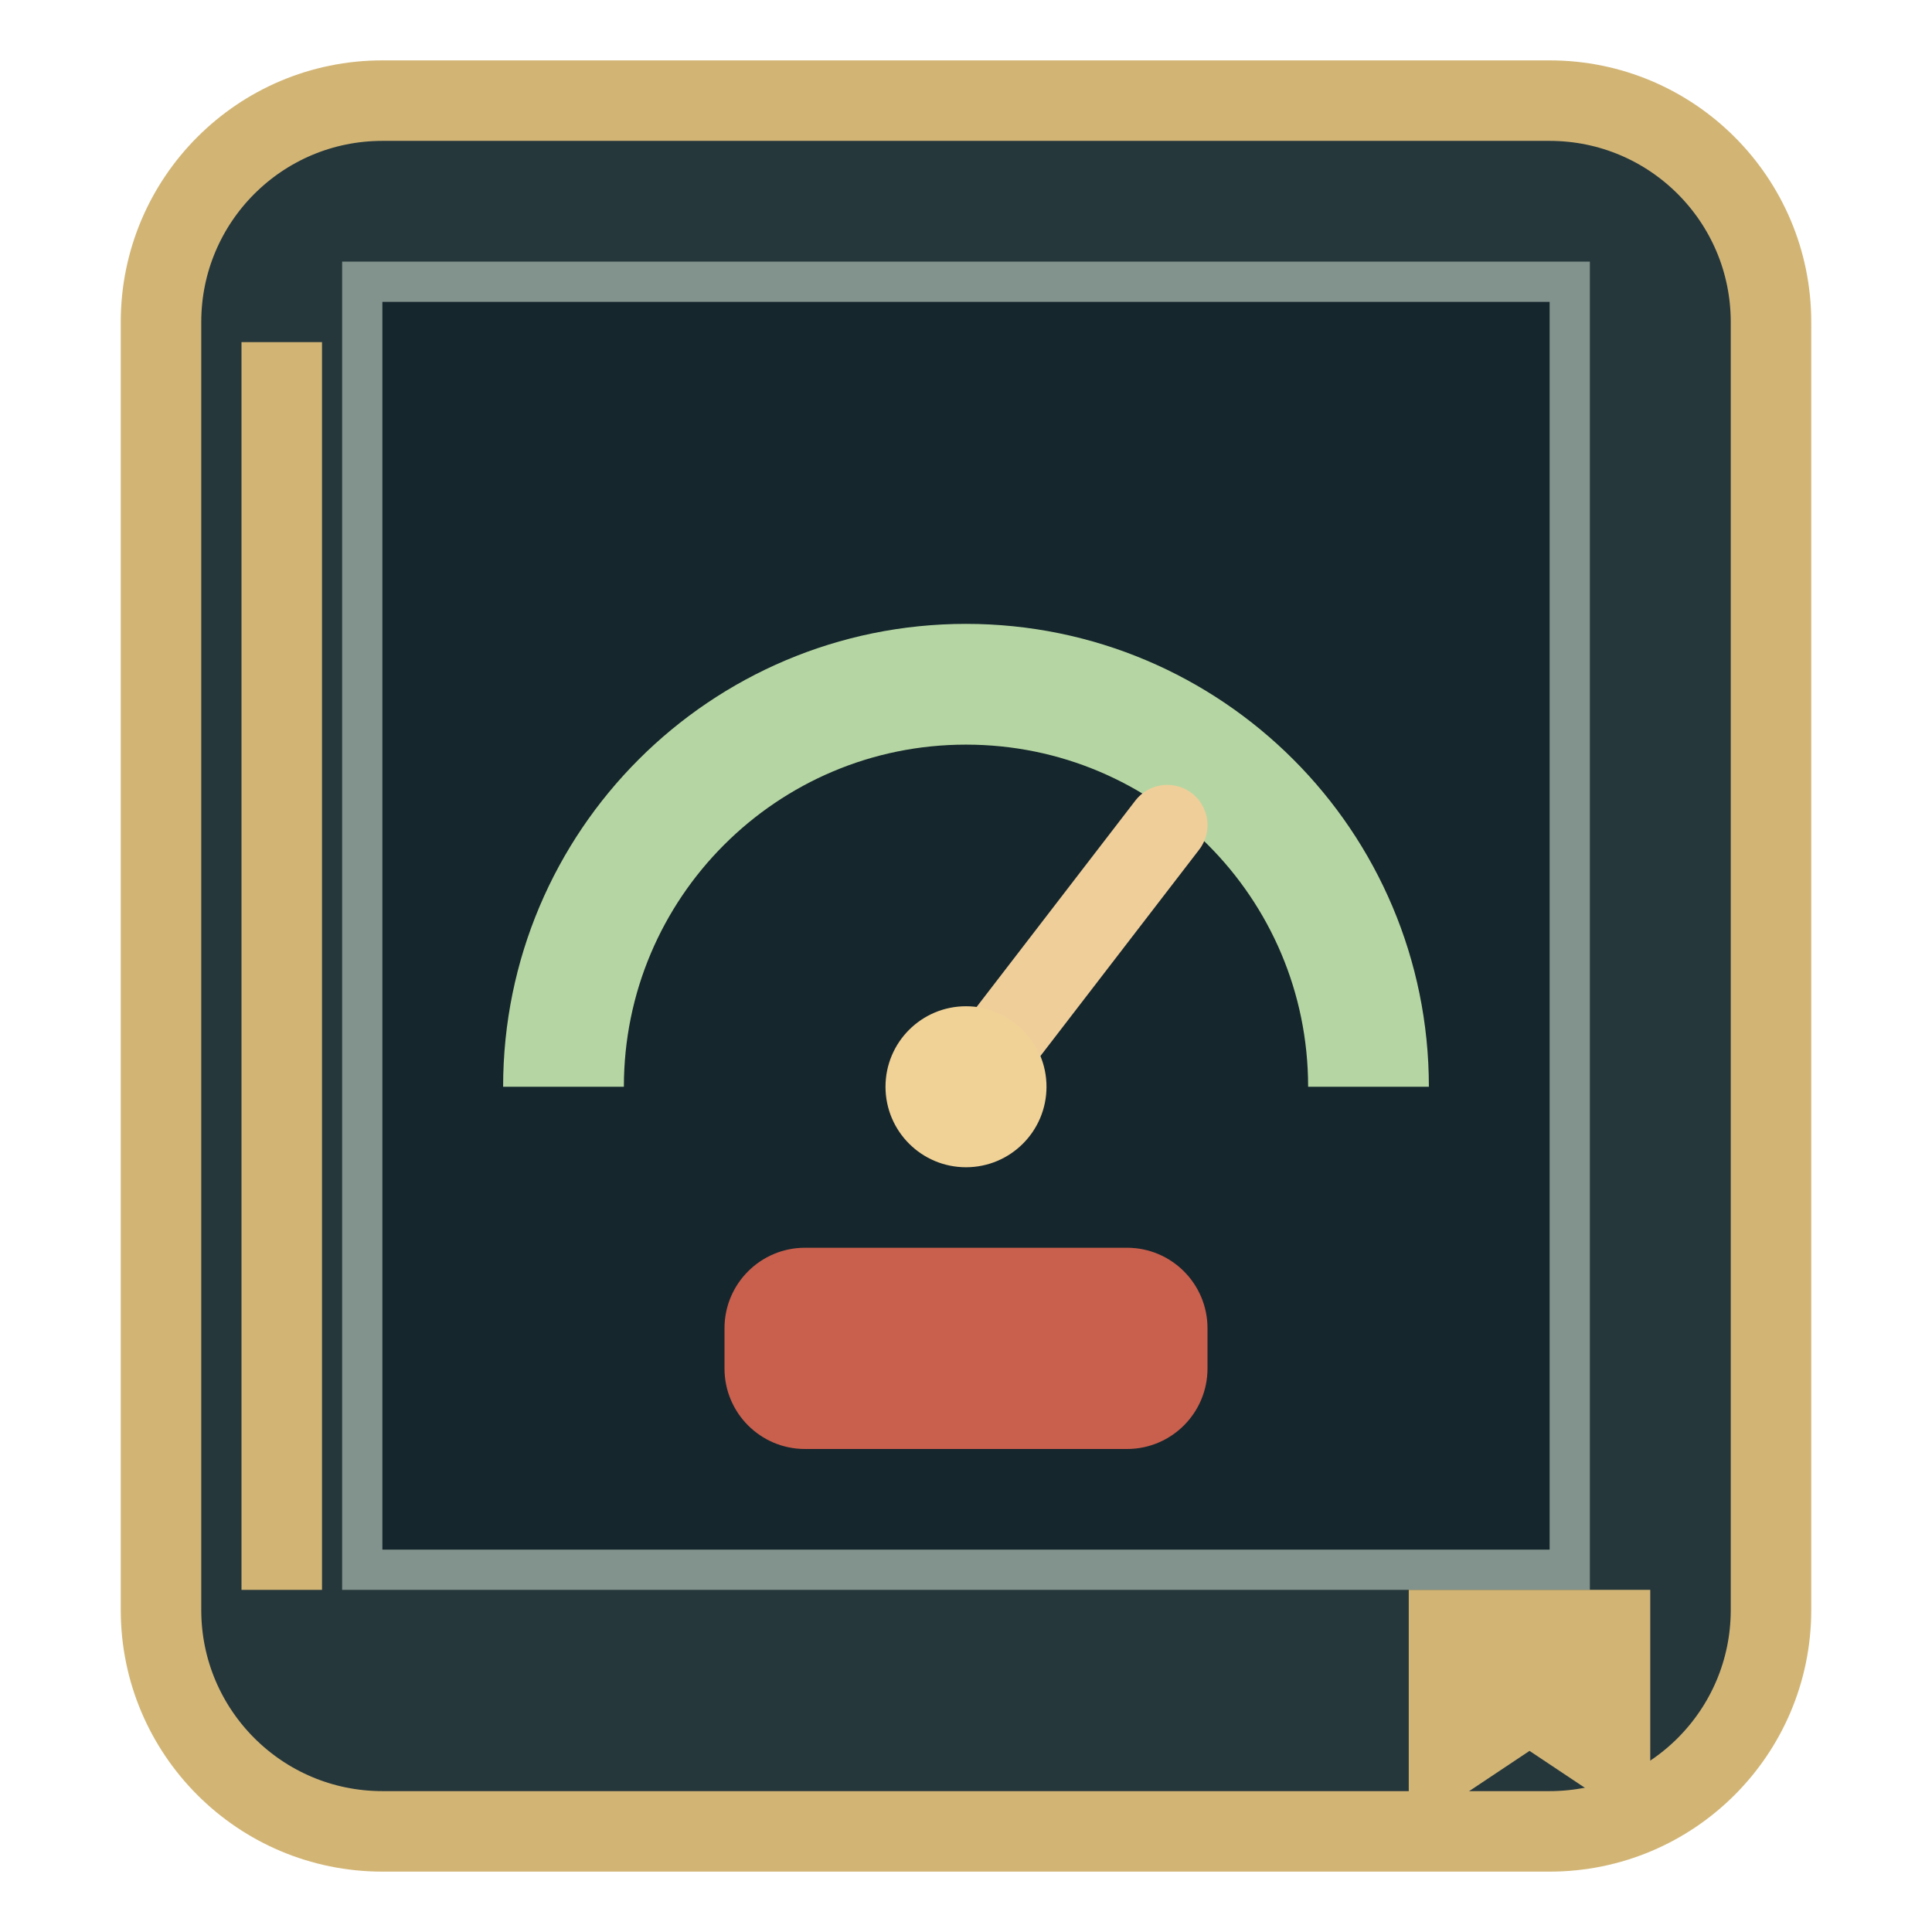
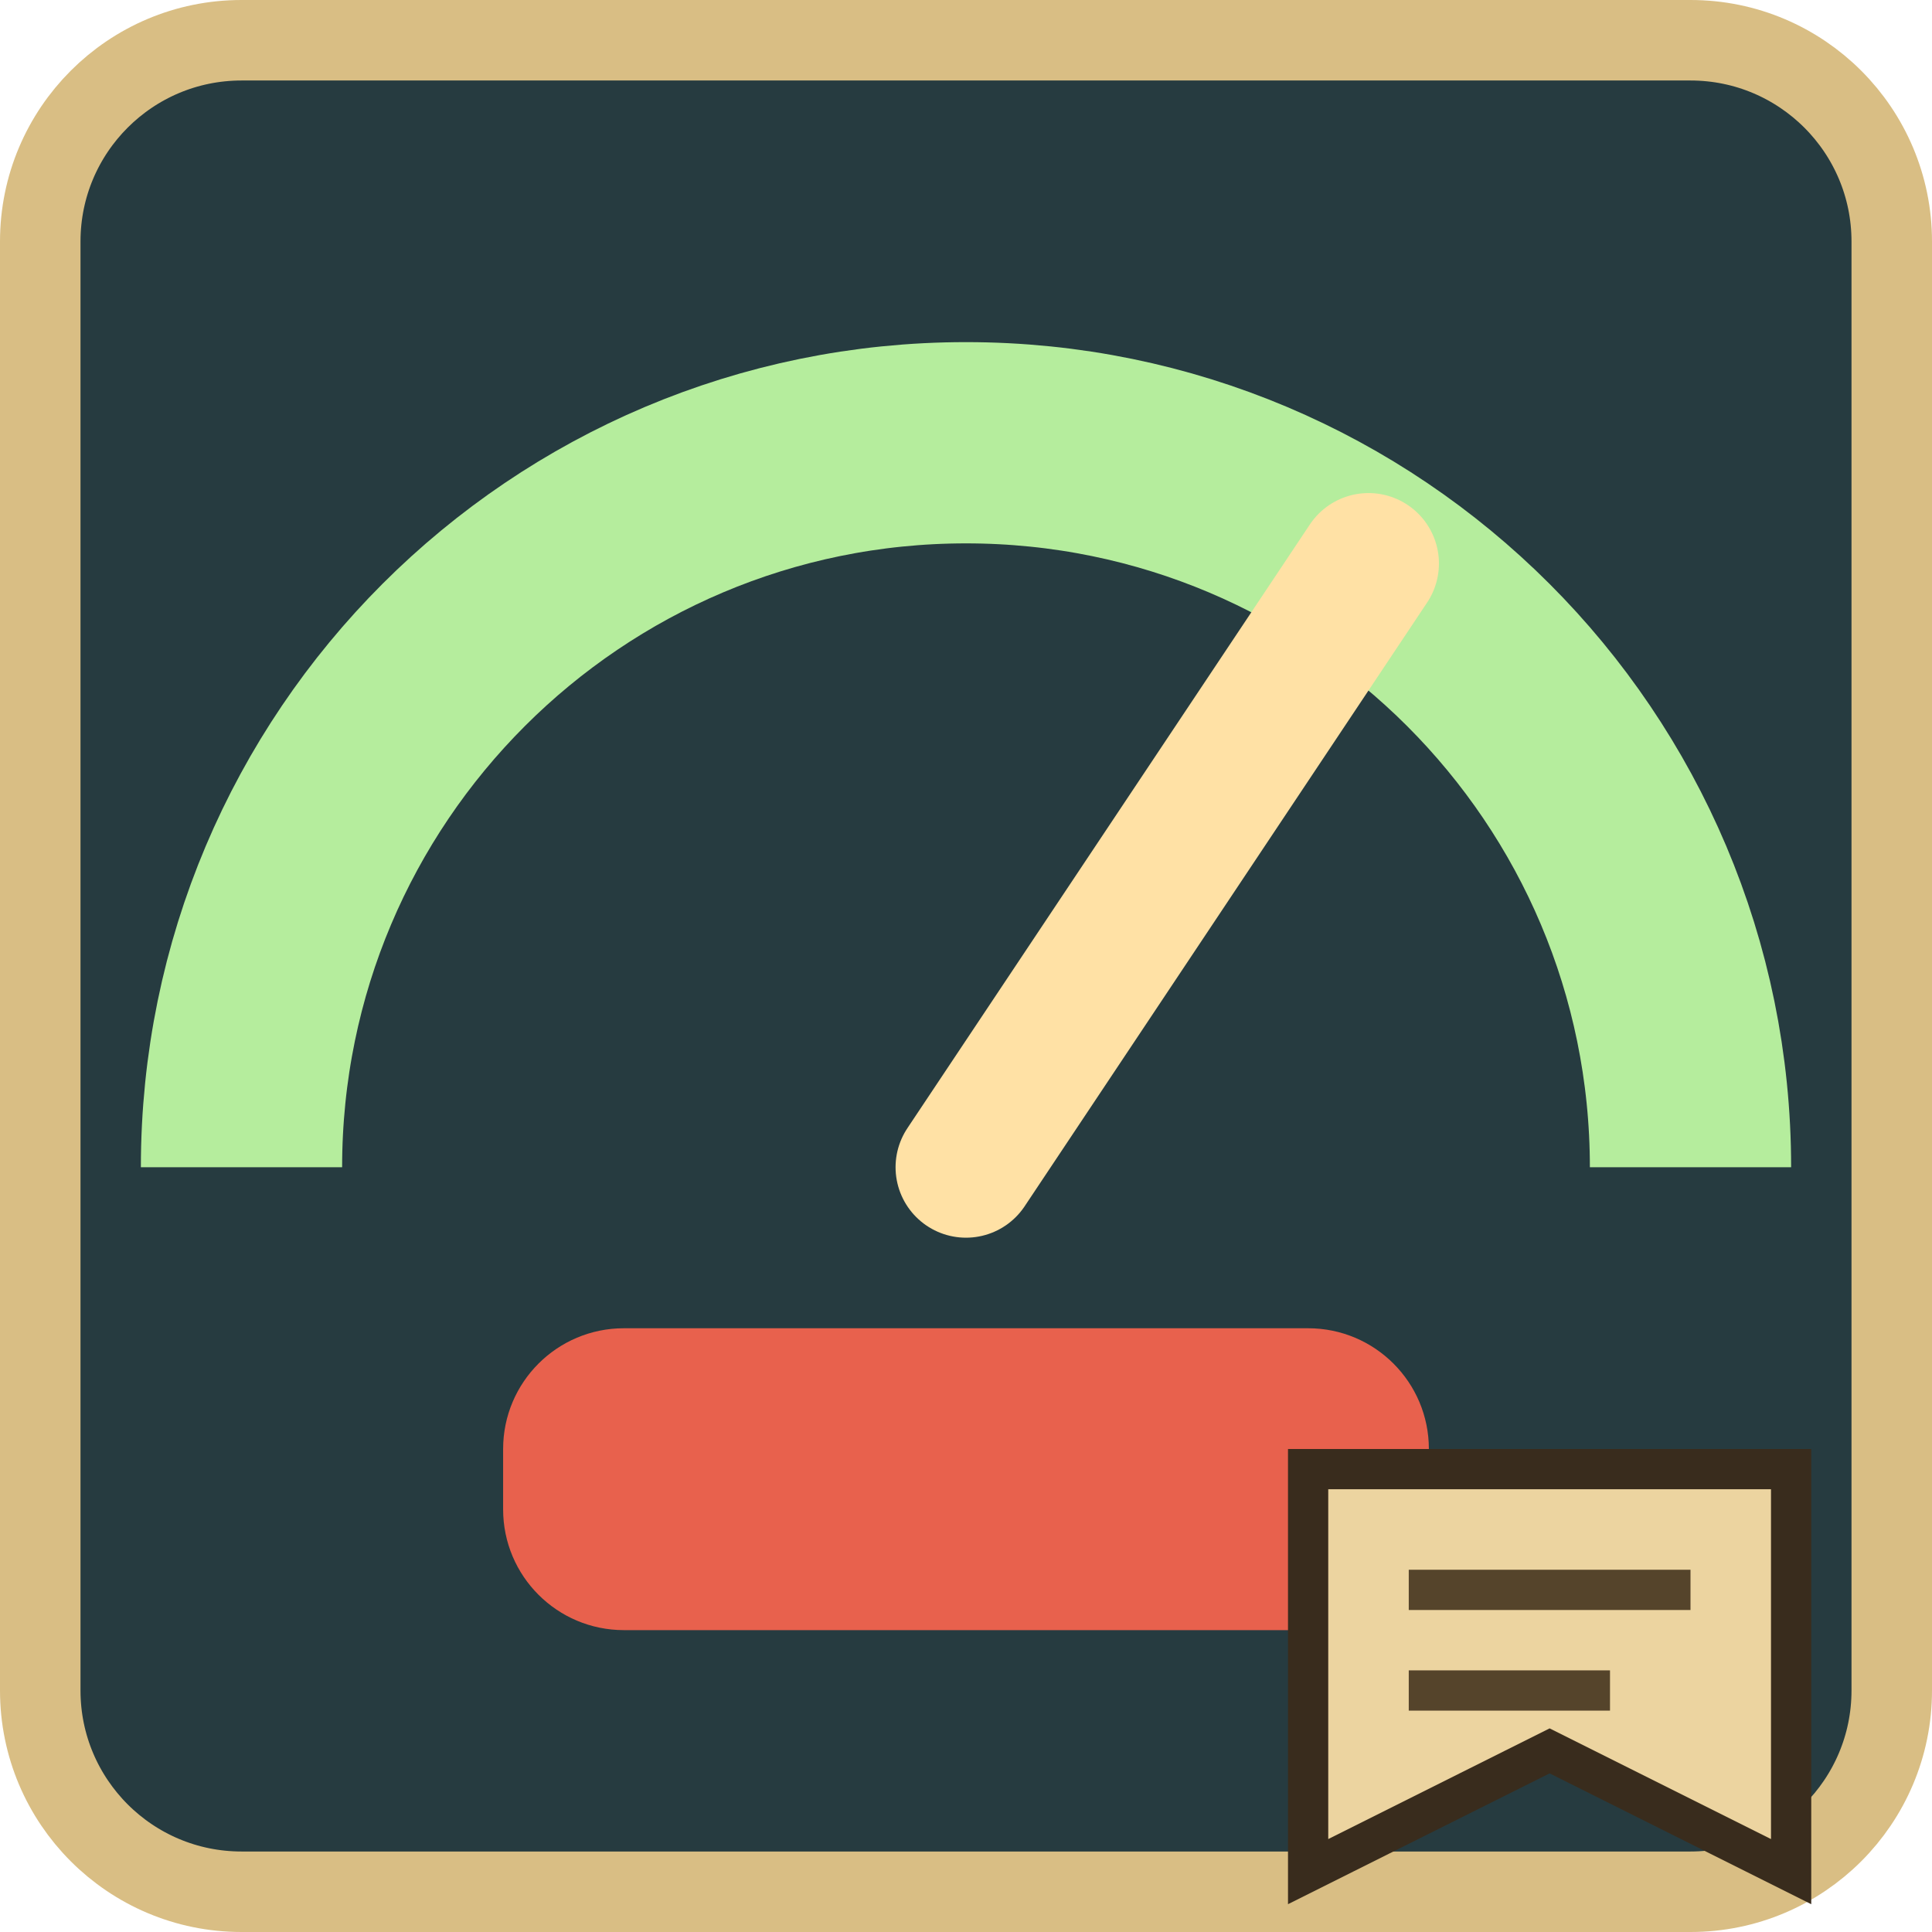
<svg xmlns="http://www.w3.org/2000/svg" viewBox="0 0 96 96">
-   <rect x="8" y="5" width="80" height="86" rx="11" fill="#26373c" stroke="#d2b575" stroke-width="4" />
-   <path d="M18 14h60v64H18Z" fill="#15262d" stroke="#82928c" stroke-width="2" />
-   <path d="M14 17v62" stroke="#d2b575" stroke-width="4" />
-   <path d="M70 79v12l6-4 6 4V79" fill="#d2b575" />
-   <path d="M28 54a20 20 0 0 1 40 0" fill="none" stroke="#b5d6a2" stroke-width="6" />
-   <path d="M48 54l10-13" stroke="#efce9a" stroke-width="4" stroke-linecap="round" />
-   <circle cx="48" cy="54" r="4" fill="#f0d196" />
-   <rect x="36" y="62" width="24" height="10" rx="4" fill="#c95f4d" />
+   <rect x="2" y="2" width="92" height="92" rx="10" fill="#263b40" stroke="#d9be84" stroke-width="4" />
+   <path d="M12 58a36 36 0 0 1 72 0" stroke="#b5ed9d" stroke-width="10" fill="none" />
+   <path d="M48 58l20-30" stroke="#ffe1a5" stroke-width="7" stroke-linecap="round" />
+   <rect x="25" y="66" width="46" height="15" rx="6" fill="#e8614d" />
+   <path d="M65 73h24v20l-12-6-12 6z" fill="#ecd4a0" stroke="#392c1d" stroke-width="2" />
+   <path d="M70 79h14M70 84h10" stroke="#55442b" stroke-width="2" />
</svg>
